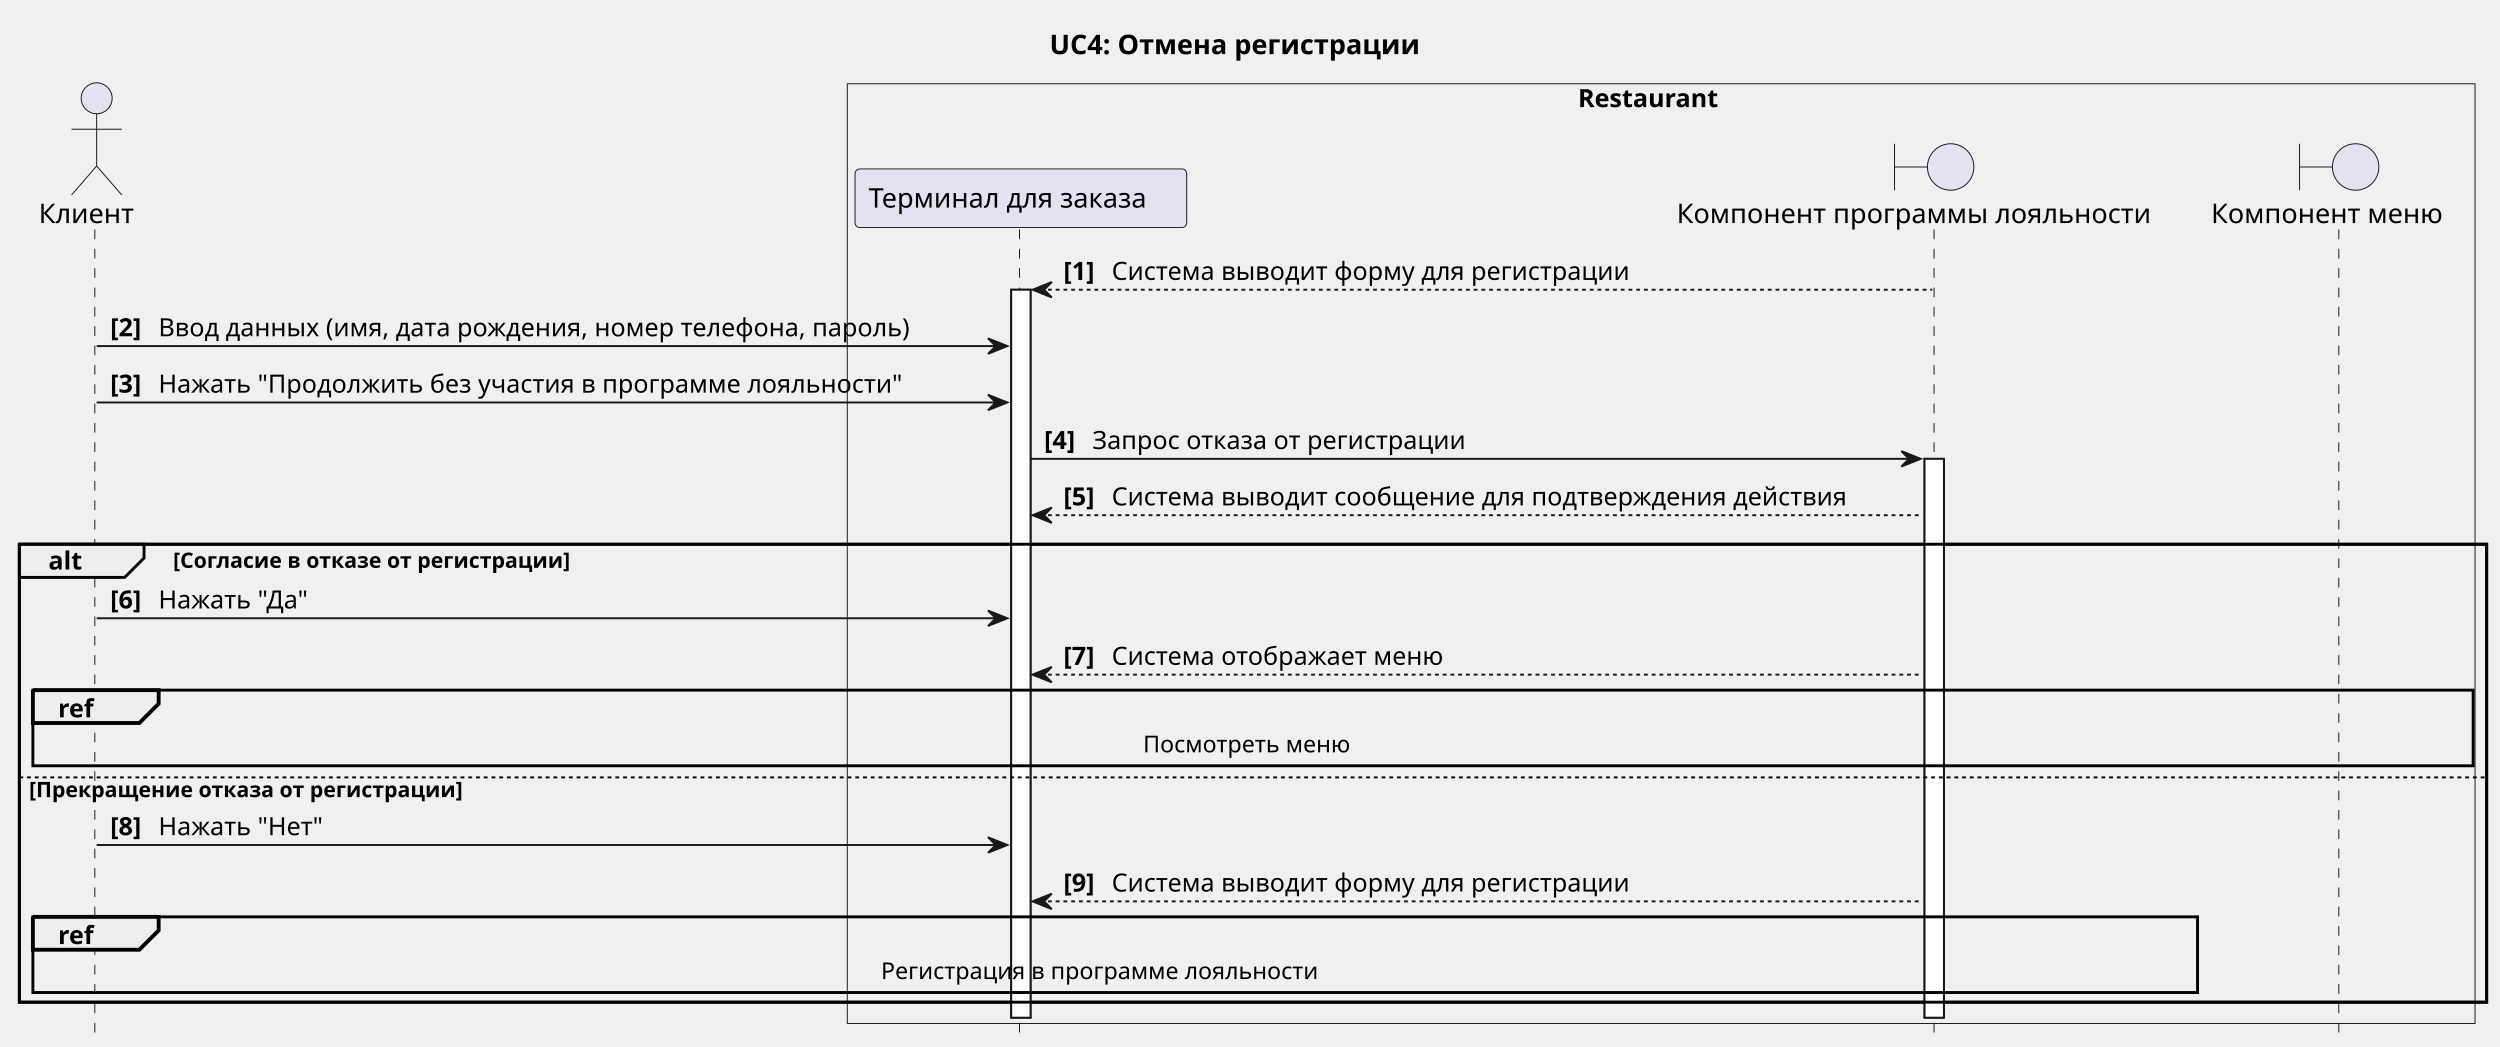
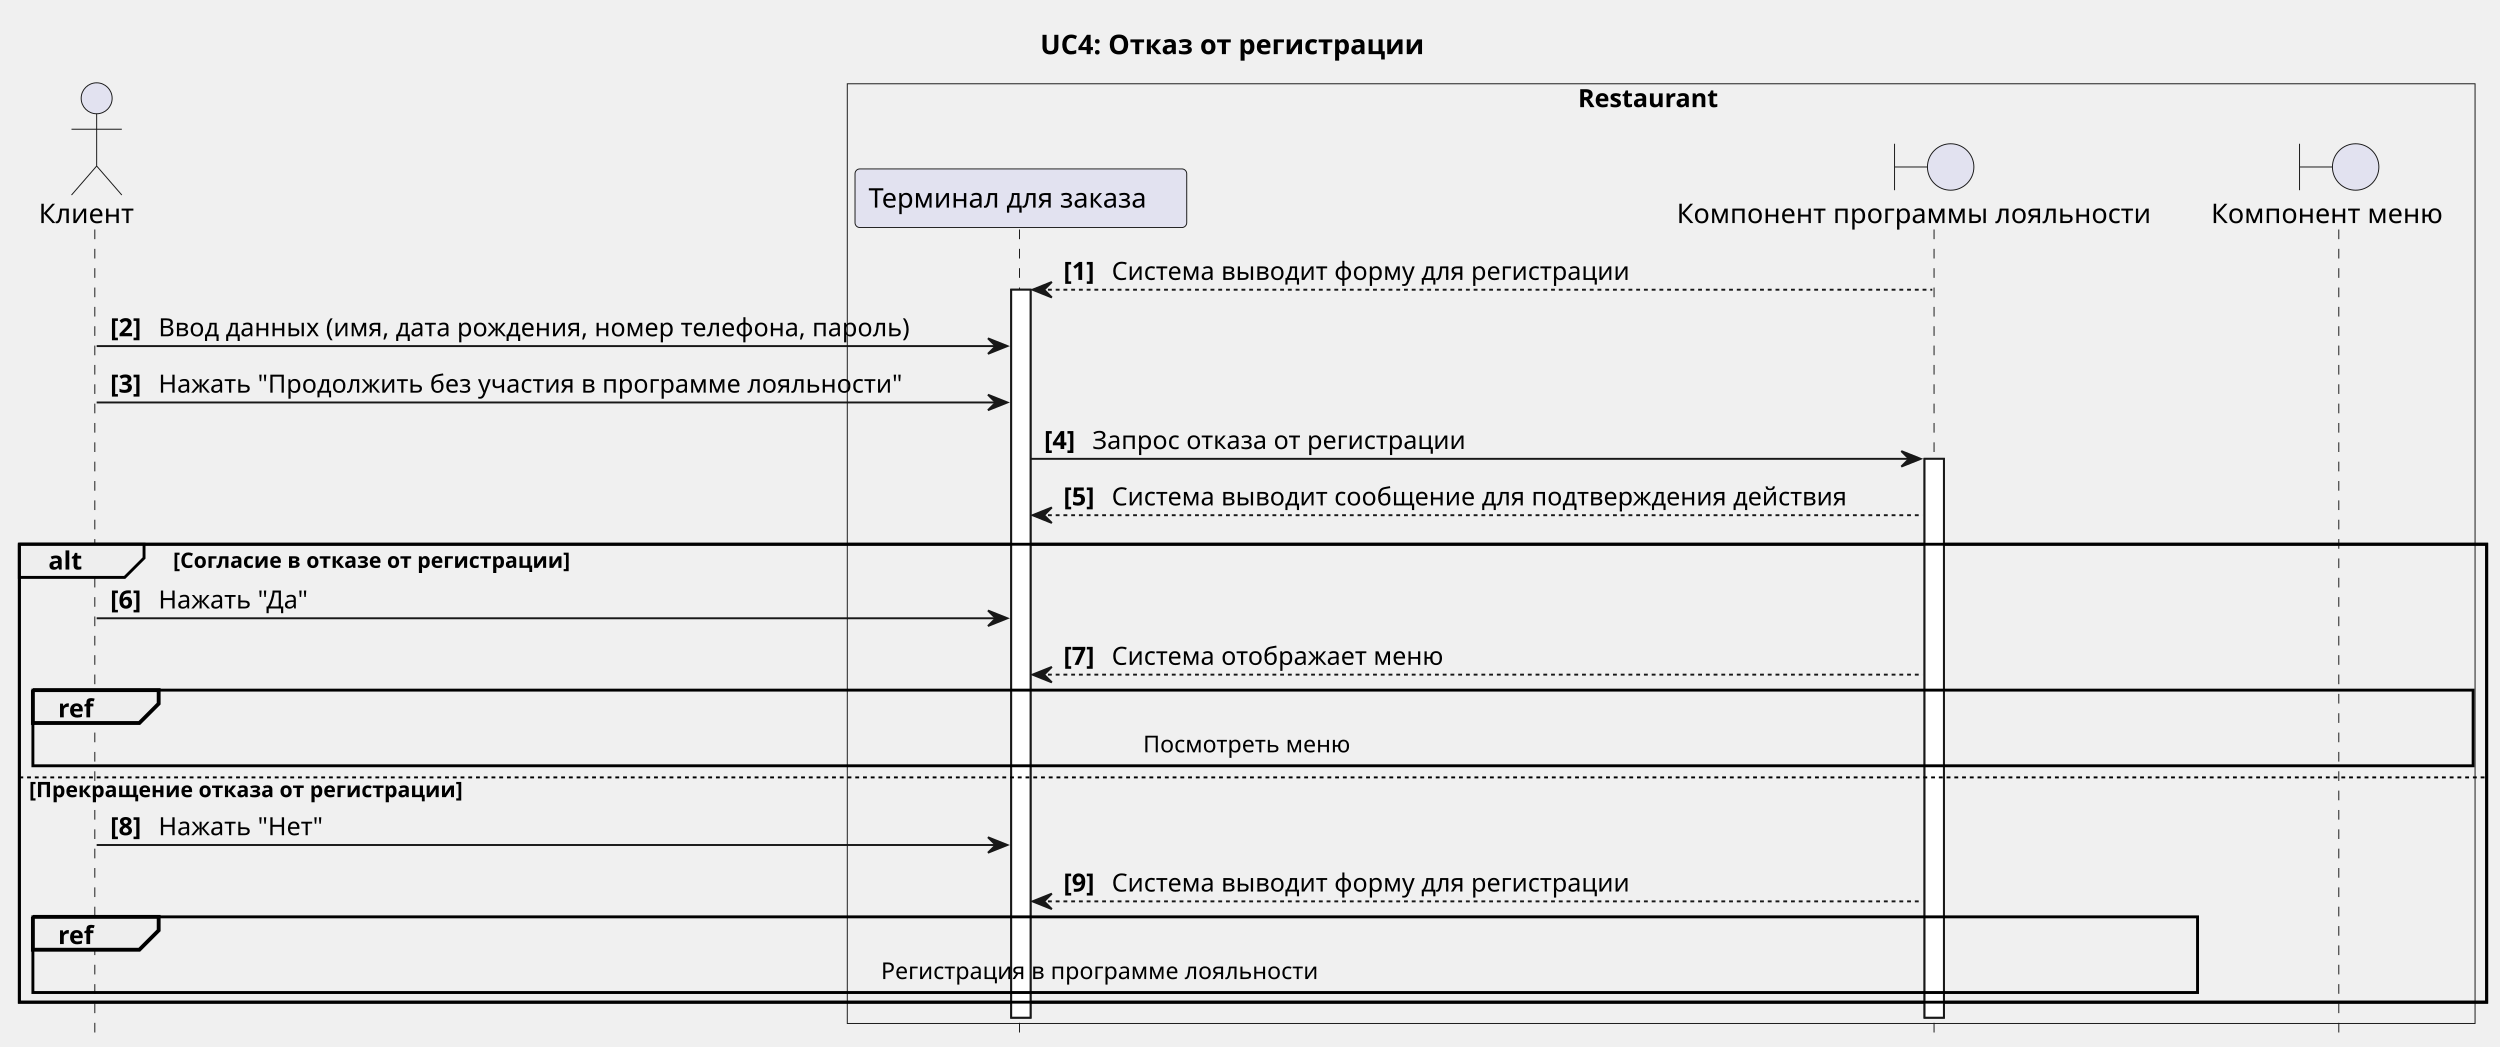
<svg xmlns="http://www.w3.org/2000/svg" contentStyleType="text/css" height="541px" preserveAspectRatio="none" style="width:1292px;height:541px;background:#FFFFFF;" version="1.1" viewBox="0 0 1292 541" width="1292px" zoomAndPan="magnify">
  <defs />
  <g>
-     <text fill="#000000" font-family="sans-serif" font-size="14" font-weight="bold" lengthAdjust="spacing" textLength="209.323" x="542.394" y="27.995">UC4: Отмена регистрации</text>
+     <text fill="#000000" font-family="sans-serif" font-size="14" font-weight="bold" lengthAdjust="spacing" textLength="218.955" x="537.578" y="27.995">UC4: Отказ от регистрации</text>
    <rect fill="none" height="485.633" style="stroke:#181818;stroke-width:0.5;" width="841.235" x="437.876" y="43.297" />
    <text fill="#000000" font-family="sans-serif" font-size="13" font-weight="bold" lengthAdjust="spacing" textLength="81.46" x="815.501" y="55.364">Restaurant</text>
    <rect fill="#FFFFFF" height="376.203" style="stroke:#181818;stroke-width:1.0;" width="10" x="522.588" y="149.727" />
    <rect fill="#FFFFFF" height="288.805" style="stroke:#181818;stroke-width:1.0;" width="10" x="994.603" y="237.125" />
    <rect fill="none" height="236.672" style="stroke:#000000;stroke-width:1.5;" width="1275.111" x="10" y="281.258" />
    <line style="stroke:#181818;stroke-width:0.5;stroke-dasharray:5.0,5.0;" x1="49" x2="49" y1="118.594" y2="534.93" />
    <line style="stroke:#181818;stroke-width:0.5;stroke-dasharray:5.0,5.0;" x1="526.876" x2="526.876" y1="118.594" y2="534.93" />
    <line style="stroke:#181818;stroke-width:0.5;stroke-dasharray:5.0,5.0;" x1="999.519" x2="999.519" y1="118.594" y2="534.93" />
    <line style="stroke:#181818;stroke-width:0.5;stroke-dasharray:5.0,5.0;" x1="1208.688" x2="1208.688" y1="118.594" y2="534.93" />
    <text fill="#000000" font-family="sans-serif" font-size="14" lengthAdjust="spacing" textLength="53.908" x="20" y="115.292">Клиент</text>
    <ellipse cx="49.954" cy="50.797" fill="#E2E2F0" rx="8" ry="8" style="stroke:#181818;stroke-width:0.5;" />
    <path d="M49.954,58.797 L49.954,85.797 M36.954,66.797 L62.954,66.797 M49.954,85.797 L36.954,100.797 M49.954,85.797 L62.954,100.797 " fill="none" style="stroke:#181818;stroke-width:0.5;" />
    <rect fill="#E2E2F0" height="30.297" rx="2.5" ry="2.5" style="stroke:#181818;stroke-width:0.5;" width="171.425" x="441.876" y="87.297" />
    <text fill="#000000" font-family="sans-serif" font-size="14" lengthAdjust="spacing" textLength="157.425" x="448.876" y="107.292">Терминал для заказа</text>
    <text fill="#000000" font-family="sans-serif" font-size="14" lengthAdjust="spacing" textLength="260.169" x="866.519" y="115.292">Компонент программы лояльности</text>
    <path d="M979.103,74.297 L979.103,98.297 M979.103,86.297 L996.103,86.297 " fill="none" style="stroke:#181818;stroke-width:0.5;" />
    <ellipse cx="1008.103" cy="86.297" fill="#E2E2F0" rx="12" ry="12" style="stroke:#181818;stroke-width:0.5;" />
    <text fill="#000000" font-family="sans-serif" font-size="14" lengthAdjust="spacing" textLength="126.424" x="1142.688" y="115.292">Компонент меню</text>
    <path d="M1188.399,74.297 L1188.399,98.297 M1188.399,86.297 L1205.399,86.297 " fill="none" style="stroke:#181818;stroke-width:0.5;" />
    <ellipse cx="1217.399" cy="86.297" fill="#E2E2F0" rx="12" ry="12" style="stroke:#181818;stroke-width:0.5;" />
    <rect fill="#FFFFFF" height="376.203" style="stroke:#181818;stroke-width:1.0;" width="10" x="522.588" y="149.727" />
    <rect fill="#FFFFFF" height="288.805" style="stroke:#181818;stroke-width:1.0;" width="10" x="994.603" y="237.125" />
    <polygon fill="#181818" points="543.588,145.727,533.588,149.727,543.588,153.727,539.588,149.727" style="stroke:#181818;stroke-width:1.0;" />
    <line style="stroke:#181818;stroke-width:1.0;stroke-dasharray:2.0,2.0;" x1="537.588" x2="998.603" y1="149.727" y2="149.727" />
    <text fill="#000000" font-family="sans-serif" font-size="13" font-weight="bold" lengthAdjust="spacing" textLength="20.928" x="549.588" y="144.661">[1]</text>
    <text fill="#000000" font-family="sans-serif" font-size="13" lengthAdjust="spacing" textLength="291.25" x="574.517" y="144.661">Система выводит форму для регистрации</text>
    <polygon fill="#181818" points="510.588,174.859,520.588,178.859,510.588,182.859,514.588,178.859" style="stroke:#181818;stroke-width:1.0;" />
    <line style="stroke:#181818;stroke-width:1.0;" x1="49.954" x2="516.588" y1="178.859" y2="178.859" />
    <text fill="#000000" font-family="sans-serif" font-size="13" font-weight="bold" lengthAdjust="spacing" textLength="20.928" x="56.954" y="173.793">[2]</text>
    <text fill="#000000" font-family="sans-serif" font-size="13" lengthAdjust="spacing" textLength="423.706" x="81.882" y="173.793">Ввод данных (имя, дата рождения, номер телефона, пароль)</text>
    <polygon fill="#181818" points="510.588,203.992,520.588,207.992,510.588,211.992,514.588,207.992" style="stroke:#181818;stroke-width:1.0;" />
    <line style="stroke:#181818;stroke-width:1.0;" x1="49.954" x2="516.588" y1="207.992" y2="207.992" />
    <text fill="#000000" font-family="sans-serif" font-size="13" font-weight="bold" lengthAdjust="spacing" textLength="20.928" x="56.954" y="202.926">[3]</text>
    <text fill="#000000" font-family="sans-serif" font-size="13" lengthAdjust="spacing" textLength="415.994" x="81.882" y="202.926">Нажать "Продолжить без участия в программе лояльности"</text>
    <polygon fill="#181818" points="982.603,233.125,992.603,237.125,982.603,241.125,986.603,237.125" style="stroke:#181818;stroke-width:1.0;" />
    <line style="stroke:#181818;stroke-width:1.0;" x1="532.588" x2="988.603" y1="237.125" y2="237.125" />
    <text fill="#000000" font-family="sans-serif" font-size="13" font-weight="bold" lengthAdjust="spacing" textLength="20.928" x="539.588" y="232.059">[4]</text>
    <text fill="#000000" font-family="sans-serif" font-size="13" lengthAdjust="spacing" textLength="210.514" x="564.517" y="232.059">Запрос отказа от регистрации</text>
    <polygon fill="#181818" points="543.588,262.258,533.588,266.258,543.588,270.258,539.588,266.258" style="stroke:#181818;stroke-width:1.0;" />
    <line style="stroke:#181818;stroke-width:1.0;stroke-dasharray:2.0,2.0;" x1="537.588" x2="993.603" y1="266.258" y2="266.258" />
    <text fill="#000000" font-family="sans-serif" font-size="13" font-weight="bold" lengthAdjust="spacing" textLength="20.928" x="549.588" y="261.192">[5]</text>
    <text fill="#000000" font-family="sans-serif" font-size="13" lengthAdjust="spacing" textLength="413.086" x="574.517" y="261.192">Система выводит сообщение для подтверждения действия</text>
    <path d="M10,281.258 L74.443,281.258 L74.443,288.391 L64.443,298.391 L10,298.391 L10,281.258 " fill="#EEEEEE" style="stroke:#000000;stroke-width:1.5;" />
    <rect fill="none" height="236.672" style="stroke:#000000;stroke-width:1.5;" width="1275.111" x="10" y="281.258" />
    <text fill="#000000" font-family="sans-serif" font-size="13" font-weight="bold" lengthAdjust="spacing" textLength="19.443" x="25" y="294.325">alt</text>
    <text fill="#000000" font-family="sans-serif" font-size="11" font-weight="bold" lengthAdjust="spacing" textLength="228.035" x="89.443" y="293.468">[Согласие в отказе от регистрации]</text>
    <polygon fill="#181818" points="510.588,315.523,520.588,319.523,510.588,323.523,514.588,319.523" style="stroke:#181818;stroke-width:1.0;" />
    <line style="stroke:#181818;stroke-width:1.0;" x1="49.954" x2="516.588" y1="319.523" y2="319.523" />
    <text fill="#000000" font-family="sans-serif" font-size="13" font-weight="bold" lengthAdjust="spacing" textLength="20.928" x="56.954" y="314.457">[6]</text>
    <text fill="#000000" font-family="sans-serif" font-size="13" lengthAdjust="spacing" textLength="86.868" x="81.882" y="314.457">Нажать "Да"</text>
    <polygon fill="#181818" points="543.588,344.656,533.588,348.656,543.588,352.656,539.588,348.656" style="stroke:#181818;stroke-width:1.0;" />
    <line style="stroke:#181818;stroke-width:1.0;stroke-dasharray:2.0,2.0;" x1="537.588" x2="993.603" y1="348.656" y2="348.656" />
    <text fill="#000000" font-family="sans-serif" font-size="13" font-weight="bold" lengthAdjust="spacing" textLength="20.928" x="549.588" y="343.59">[7]</text>
    <text fill="#000000" font-family="sans-serif" font-size="13" lengthAdjust="spacing" textLength="186.494" x="574.517" y="343.59">Система отображает меню</text>
    <rect fill="none" height="39.102" style="stroke:#000000;stroke-width:1.5;" width="1261.111" x="17" y="356.656" />
    <path d="M17,356.656 L82,356.656 L82,363.656 L72,373.656 L17,373.656 L17,356.656 " fill="#EEEEEE" style="stroke:#000000;stroke-width:2.0;" />
    <text fill="#000000" font-family="sans-serif" font-size="13" font-weight="bold" lengthAdjust="spacing" textLength="20.884" x="30" y="370.723">ref</text>
    <text fill="#000000" font-family="sans-serif" font-size="12" lengthAdjust="spacing" textLength="113.607" x="590.752" y="388.795">Посмотреть меню</text>
    <line style="stroke:#000000;stroke-width:1.0;stroke-dasharray:2.0,2.0;" x1="10" x2="1285.111" y1="401.758" y2="401.758" />
    <text fill="#000000" font-family="sans-serif" font-size="11" font-weight="bold" lengthAdjust="spacing" textLength="248.354" x="15" y="411.968">[Прекращение отказа от регистрации]</text>
    <polygon fill="#181818" points="510.588,432.695,520.588,436.695,510.588,440.695,514.588,436.695" style="stroke:#181818;stroke-width:1.0;" />
    <line style="stroke:#181818;stroke-width:1.0;" x1="49.954" x2="516.588" y1="436.695" y2="436.695" />
    <text fill="#000000" font-family="sans-serif" font-size="13" font-weight="bold" lengthAdjust="spacing" textLength="20.928" x="56.954" y="431.629">[8]</text>
    <text fill="#000000" font-family="sans-serif" font-size="13" lengthAdjust="spacing" textLength="94.091" x="81.882" y="431.629">Нажать "Нет"</text>
    <polygon fill="#181818" points="543.588,461.828,533.588,465.828,543.588,469.828,539.588,465.828" style="stroke:#181818;stroke-width:1.0;" />
    <line style="stroke:#181818;stroke-width:1.0;stroke-dasharray:2.0,2.0;" x1="537.588" x2="993.603" y1="465.828" y2="465.828" />
    <text fill="#000000" font-family="sans-serif" font-size="13" font-weight="bold" lengthAdjust="spacing" textLength="20.928" x="549.588" y="460.762">[9]</text>
    <text fill="#000000" font-family="sans-serif" font-size="13" lengthAdjust="spacing" textLength="291.25" x="574.517" y="460.762">Система выводит форму для регистрации</text>
    <rect fill="none" height="39.102" style="stroke:#000000;stroke-width:1.5;" width="1118.688" x="17" y="473.828" />
    <path d="M17,473.828 L82,473.828 L82,480.828 L72,490.828 L17,490.828 L17,473.828 " fill="#EEEEEE" style="stroke:#000000;stroke-width:2.0;" />
    <text fill="#000000" font-family="sans-serif" font-size="13" font-weight="bold" lengthAdjust="spacing" textLength="20.884" x="30" y="487.895">ref</text>
    <text fill="#000000" font-family="sans-serif" font-size="12" lengthAdjust="spacing" textLength="242.098" x="455.295" y="505.967">Регистрация в программе лояльности</text>
  </g>
</svg>
